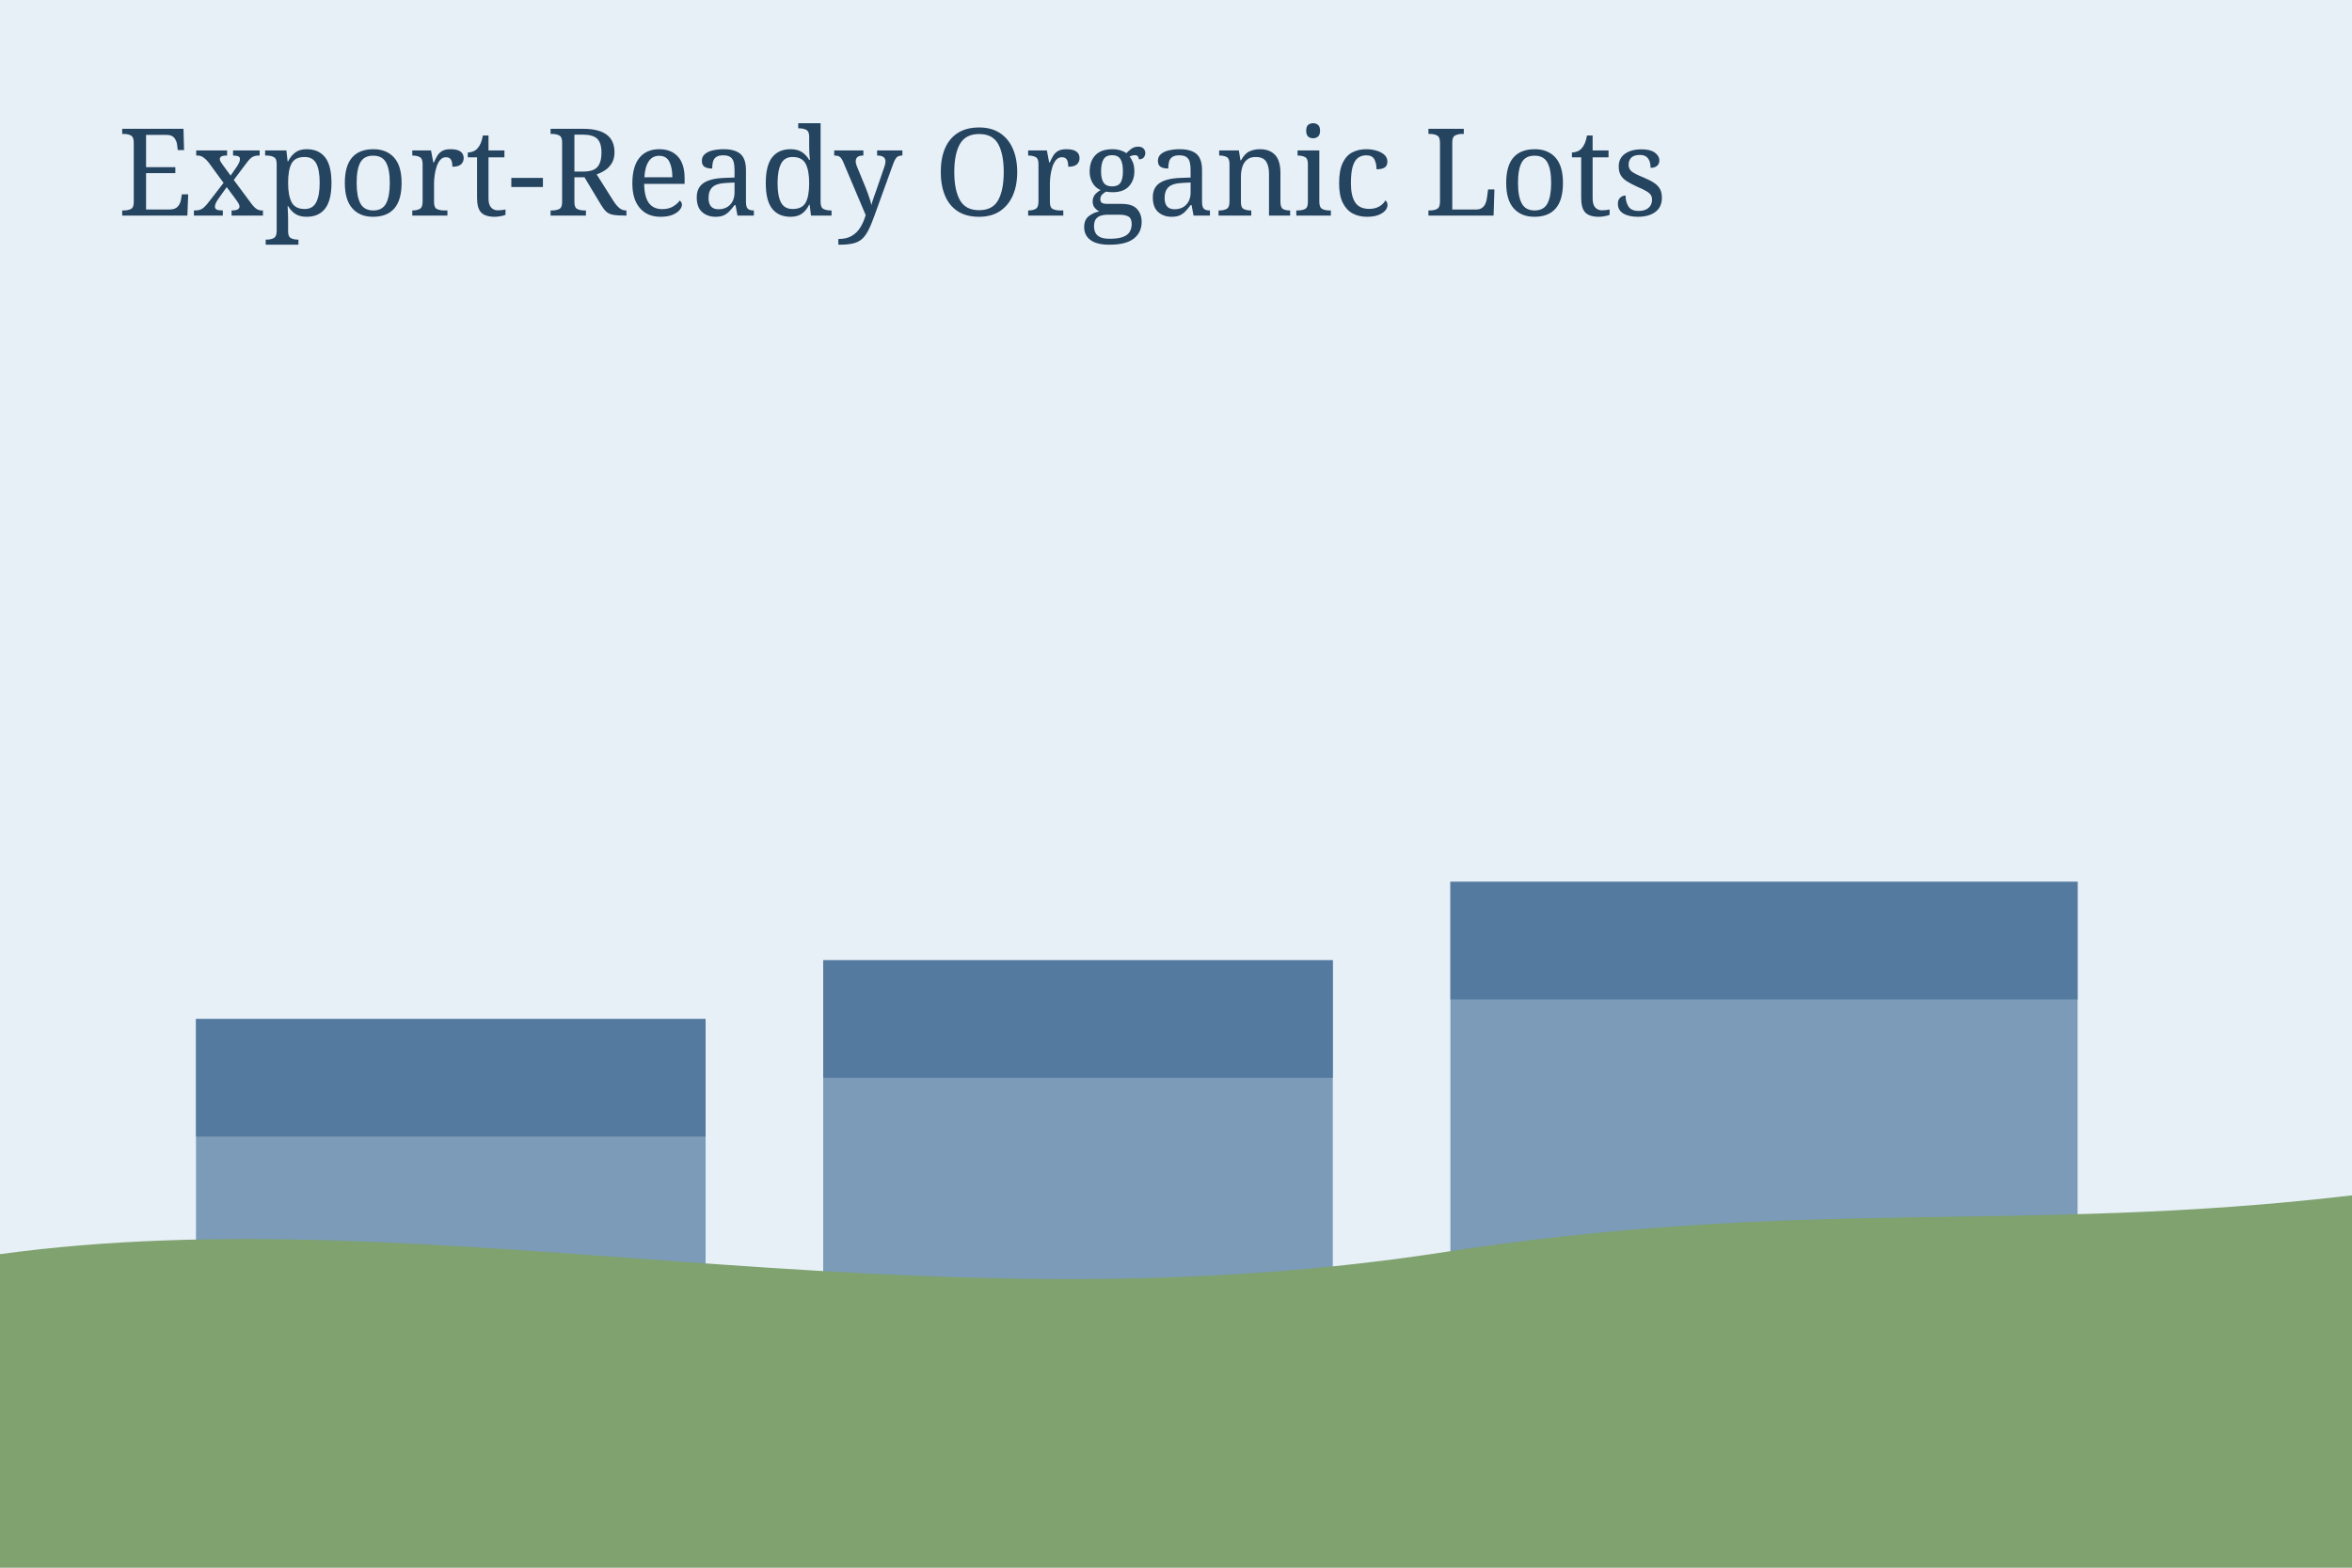
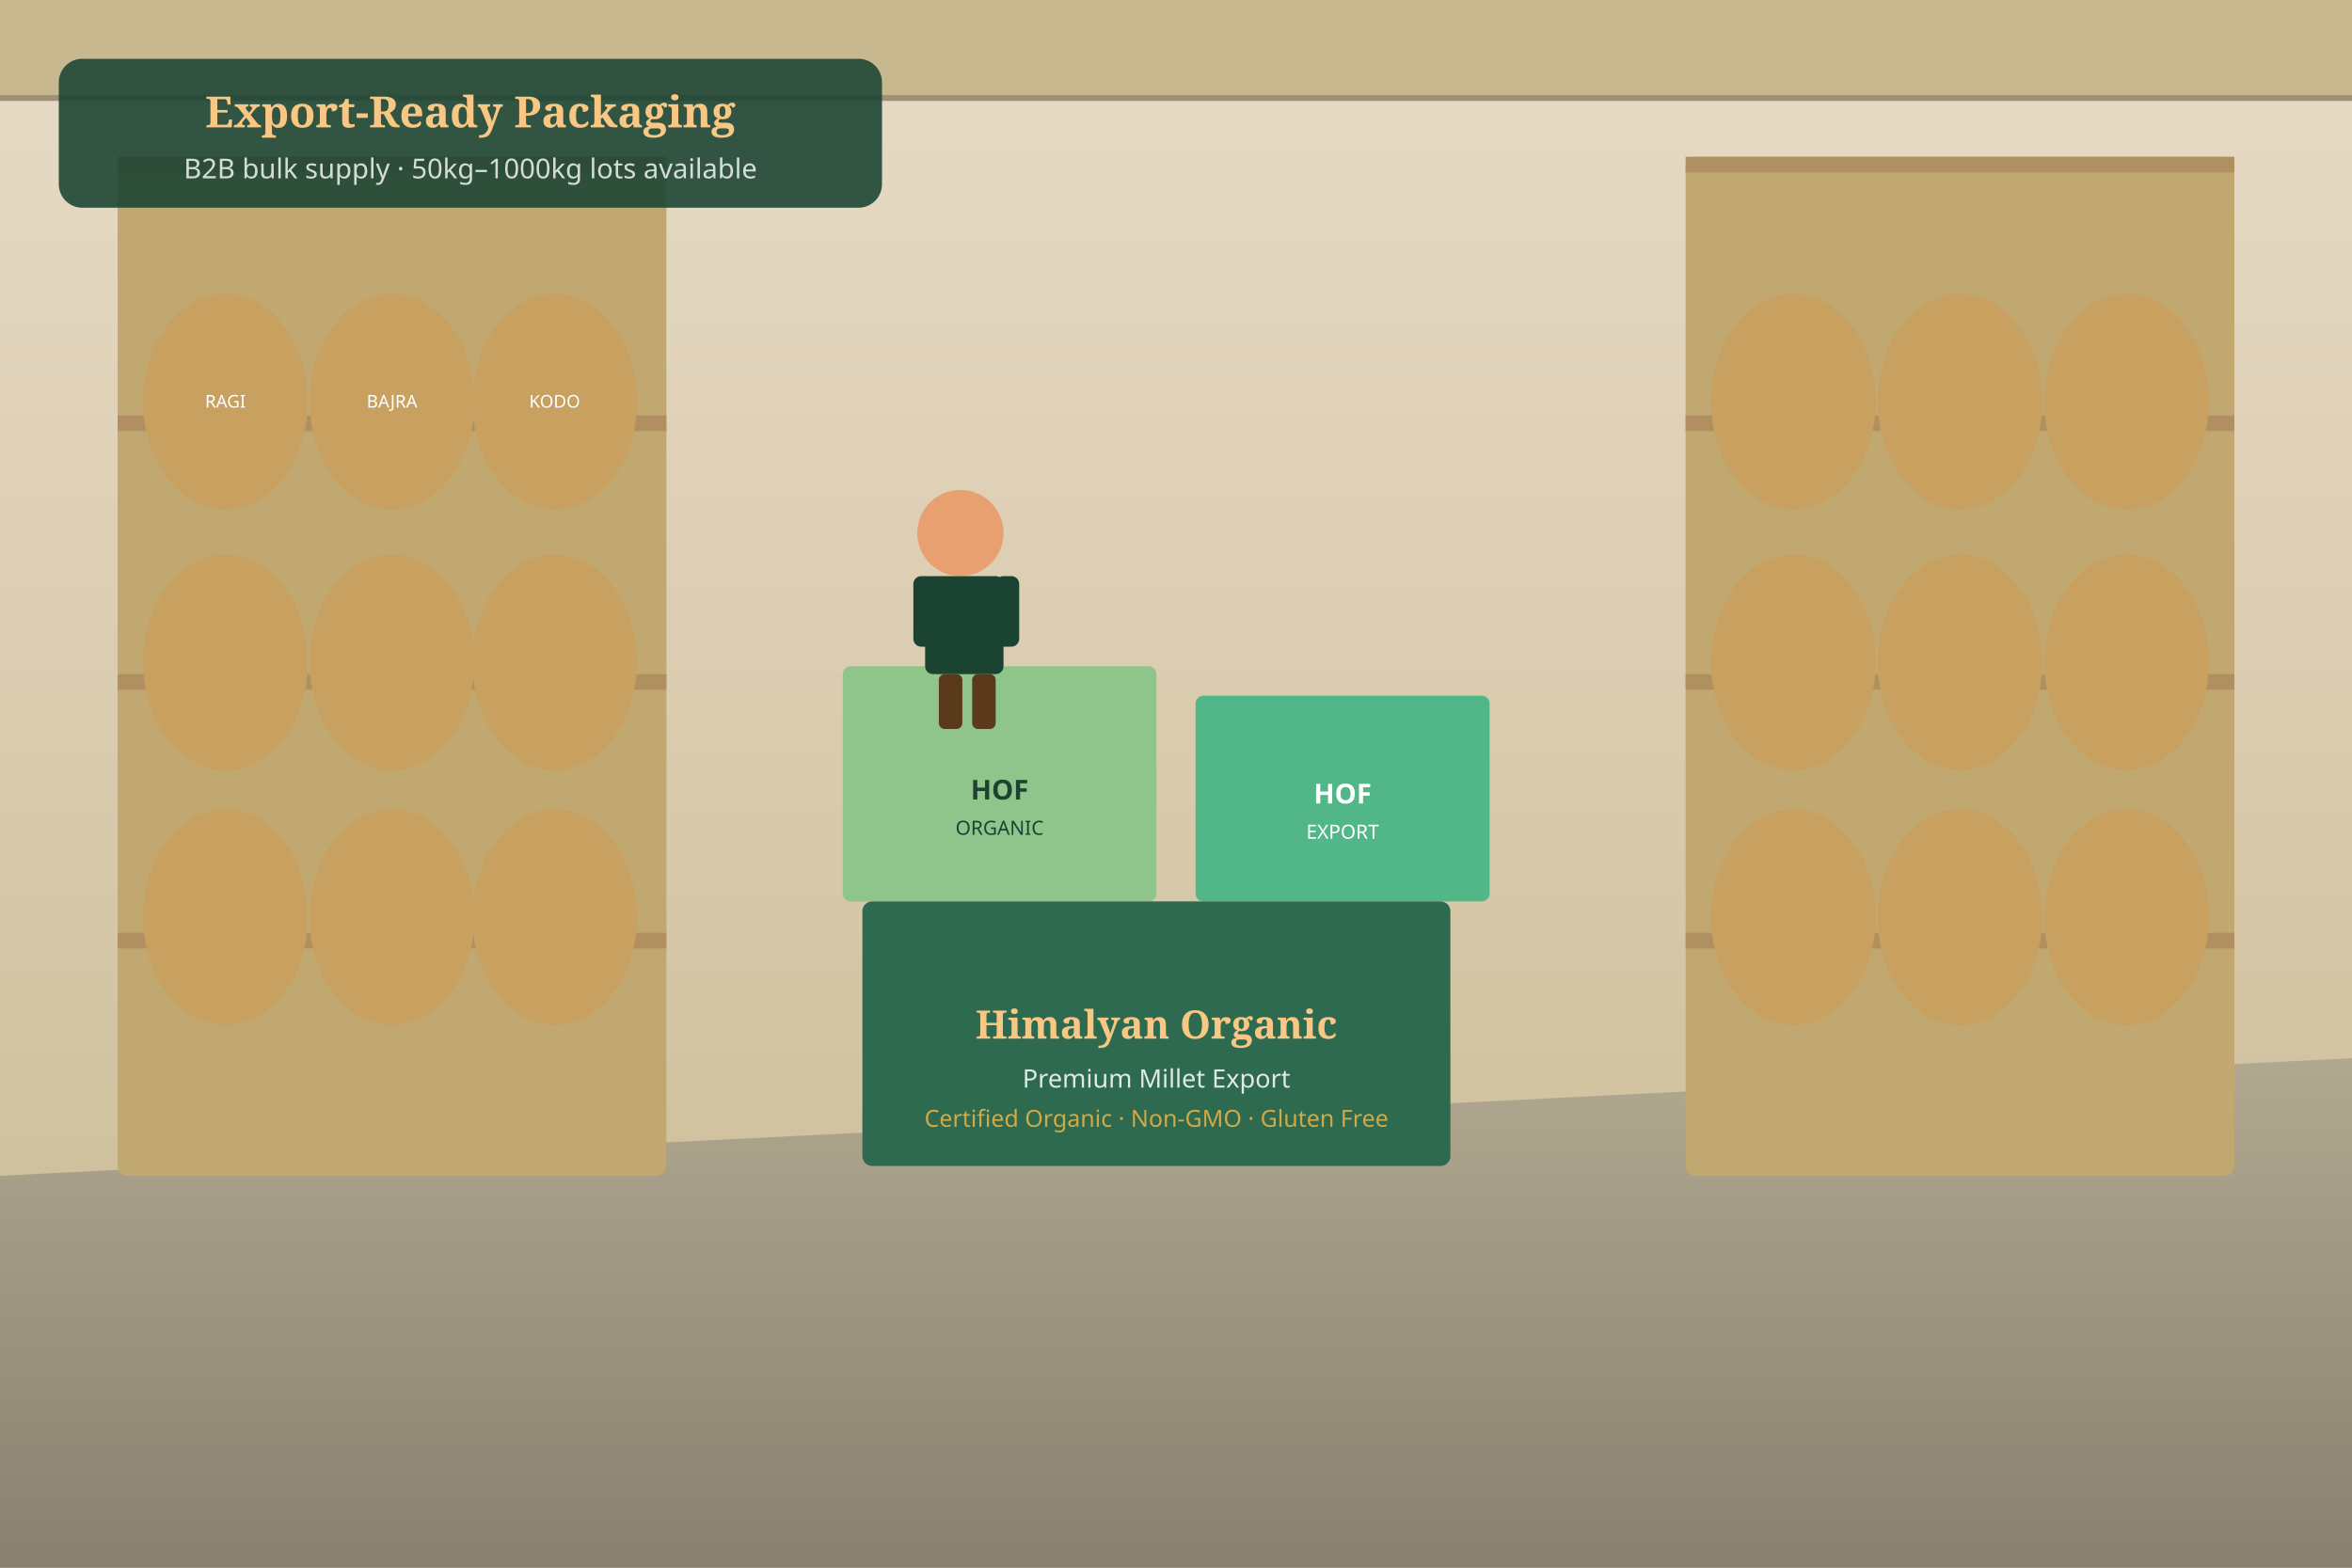
- <svg xmlns="http://www.w3.org/2000/svg" viewBox="0 0 1200 800" role="img" aria-label="Millet ready for export">
-   <rect width="1200" height="800" fill="#e7eff7" />
-   <path d="M100 520h260v180H100zM420 490h260v210H420zM740 450h320v250H740z" fill="#7b9bb9" />
-   <path d="M100 520h260v60H100zM420 490h260v60H420zM740 450h320v60H740z" fill="#557a9f" />
-   <path d="M0 640C220 610 460 680 730 640C920 610 1030 630 1200 610V800H0Z" fill="#7fa26e" />
-   <text x="60" y="110" fill="#24445f" font-size="62" font-family="Georgia, serif">Export-Ready Organic Lots</text>
+ <svg xmlns="http://www.w3.org/2000/svg" viewBox="0 0 1200 800" role="img" aria-label="Organic millet export packaging warehouse">
+   <defs>
+     <linearGradient id="gwall" x1="0" x2="0" y1="0" y2="1">
+       <stop offset="0%" stop-color="#e8dcc8" />
+       <stop offset="100%" stop-color="#c8b890" />
+     </linearGradient>
+     <linearGradient id="gfloor" x1="0" x2="0" y1="0" y2="1">
+       <stop offset="0%" stop-color="#b0a890" />
+       <stop offset="100%" stop-color="#8a8070" />
+     </linearGradient>
+   </defs>
+   <rect width="1200" height="800" fill="url(#gwall)" />
+   <path d="M0 600 L1200 540 L1200 800 L0 800Z" fill="url(#gfloor)" />
+   <rect x="0" y="0" width="1200" height="50" fill="#c8b890" />
+   <line x1="0" y1="50" x2="1200" y2="50" stroke="#a09078" stroke-width="3" />
+   <rect x="60" y="80" width="280" height="520" fill="#c0a870" rx="5" />
+   <rect x="60" y="80" width="280" height="8" fill="#b09060" />
+   <rect x="60" y="212" width="280" height="8" fill="#b09060" />
+   <rect x="60" y="344" width="280" height="8" fill="#b09060" />
+   <rect x="60" y="476" width="280" height="8" fill="#b09060" />
+   <rect x="860" y="80" width="280" height="520" fill="#c0a870" rx="5" />
+   <rect x="860" y="80" width="280" height="8" fill="#b09060" />
+   <rect x="860" y="212" width="280" height="8" fill="#b09060" />
+   <rect x="860" y="344" width="280" height="8" fill="#b09060" />
+   <rect x="860" y="476" width="280" height="8" fill="#b09060" />
+   <g fill="#c8a060">
+     <ellipse cx="115" cy="205" rx="42" ry="55" />
+     <ellipse cx="200" cy="205" rx="42" ry="55" />
+     <ellipse cx="283" cy="205" rx="42" ry="55" />
+     <ellipse cx="115" cy="338" rx="42" ry="55" />
+     <ellipse cx="200" cy="338" rx="42" ry="55" />
+     <ellipse cx="283" cy="338" rx="42" ry="55" />
+     <ellipse cx="115" cy="468" rx="42" ry="55" />
+     <ellipse cx="200" cy="468" rx="42" ry="55" />
+     <ellipse cx="283" cy="468" rx="42" ry="55" />
+   </g>
+   <g fill="#a07840">
+     <text x="115" y="208" text-anchor="middle" fill="#fff" font-size="9" font-family="sans-serif">RAGI</text>
+     <text x="200" y="208" text-anchor="middle" fill="#fff" font-size="9" font-family="sans-serif">BAJRA</text>
+     <text x="283" y="208" text-anchor="middle" fill="#fff" font-size="9" font-family="sans-serif">KODO</text>
+   </g>
+   <g>
+     <rect x="430" y="340" width="160" height="120" fill="#8fc48a" rx="4" />
+     <text x="510" y="408" text-anchor="middle" fill="#1b4332" font-size="14" font-family="sans-serif" font-weight="bold">HOF</text>
+     <text x="510" y="426" text-anchor="middle" fill="#1b4332" font-size="10" font-family="sans-serif">ORGANIC</text>
+     <rect x="610" y="355" width="150" height="105" fill="#52b788" rx="4" />
+     <text x="685" y="410" text-anchor="middle" fill="#fff" font-size="14" font-family="sans-serif" font-weight="bold">HOF</text>
+     <text x="685" y="428" text-anchor="middle" fill="#fff" font-size="10" font-family="sans-serif">EXPORT</text>
+     <rect x="440" y="460" width="300" height="135" fill="#2d6a4f" rx="5" />
+     <text x="590" y="530" text-anchor="middle" fill="#f9c784" font-size="20" font-family="Georgia, serif" font-weight="bold">Himalyan Organic</text>
+     <text x="590" y="555" text-anchor="middle" fill="rgba(255,255,255,0.85)" font-size="13" font-family="sans-serif">Premium Millet Export</text>
+     <text x="590" y="575" text-anchor="middle" fill="#d4a843" font-size="12" font-family="sans-serif">Certified Organic · Non-GMO · Gluten Free</text>
+   </g>
+   <g fill="#c8a060">
+     <ellipse cx="915" cy="205" rx="42" ry="55" />
+     <ellipse cx="1000" cy="205" rx="42" ry="55" />
+     <ellipse cx="1085" cy="205" rx="42" ry="55" />
+     <ellipse cx="915" cy="338" rx="42" ry="55" />
+     <ellipse cx="1000" cy="338" rx="42" ry="55" />
+     <ellipse cx="1085" cy="338" rx="42" ry="55" />
+     <ellipse cx="915" cy="468" rx="42" ry="55" />
+     <ellipse cx="1000" cy="468" rx="42" ry="55" />
+     <ellipse cx="1085" cy="468" rx="42" ry="55" />
+   </g>
+   <circle cx="490" cy="272" r="22" fill="#e8a070" />
+   <rect x="472" y="294" width="40" height="50" fill="#1b4332" rx="4" />
+   <rect x="466" y="294" width="12" height="36" fill="#1b4332" rx="4" />
+   <rect x="508" y="294" width="12" height="36" fill="#1b4332" rx="4" />
+   <rect x="479" y="344" width="12" height="28" fill="#5a3a1a" rx="3" />
+   <rect x="496" y="344" width="12" height="28" fill="#5a3a1a" rx="3" />
+   <rect x="30" y="30" width="420" height="76" rx="12" fill="rgba(27,67,50,0.88)" />
+   <text x="240" y="65" text-anchor="middle" fill="#f9c784" font-size="22" font-family="Georgia, serif" font-weight="bold">Export-Ready Packaging</text>
+   <text x="240" y="91" text-anchor="middle" fill="rgba(255,255,255,0.8)" font-size="14" font-family="sans-serif">B2B bulk supply · 50kg–1000kg lots available</text>
</svg>
